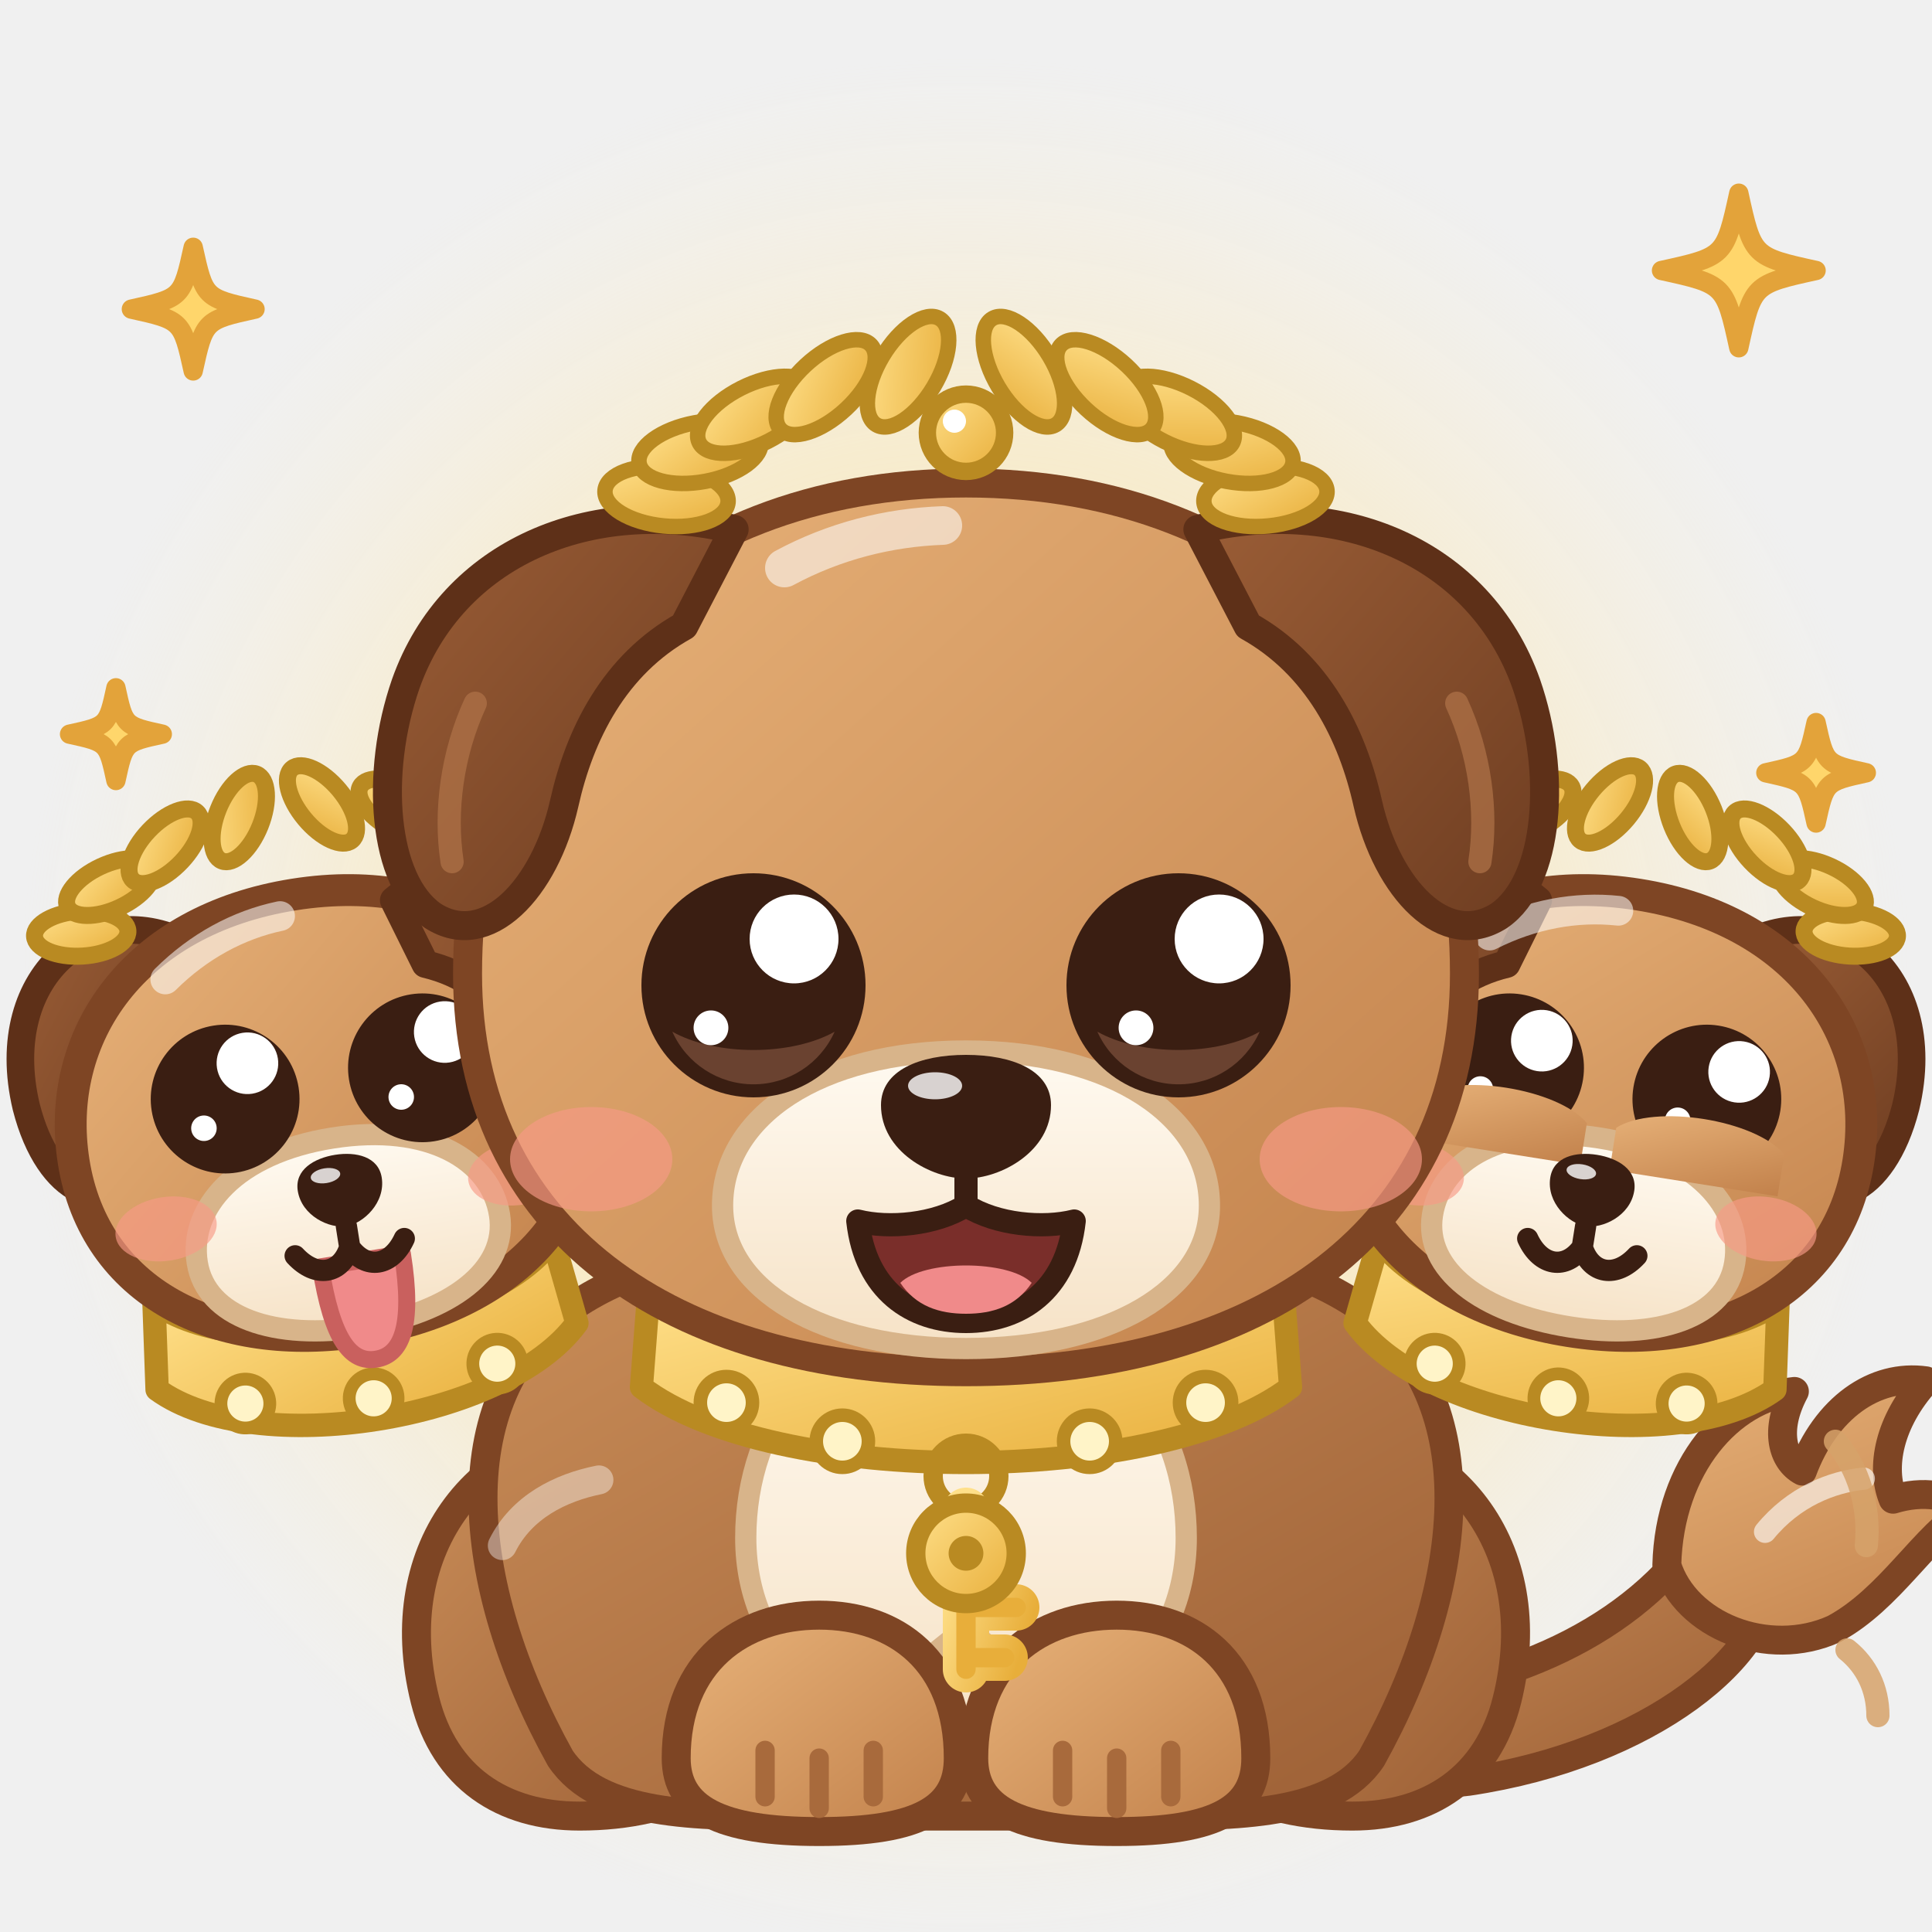
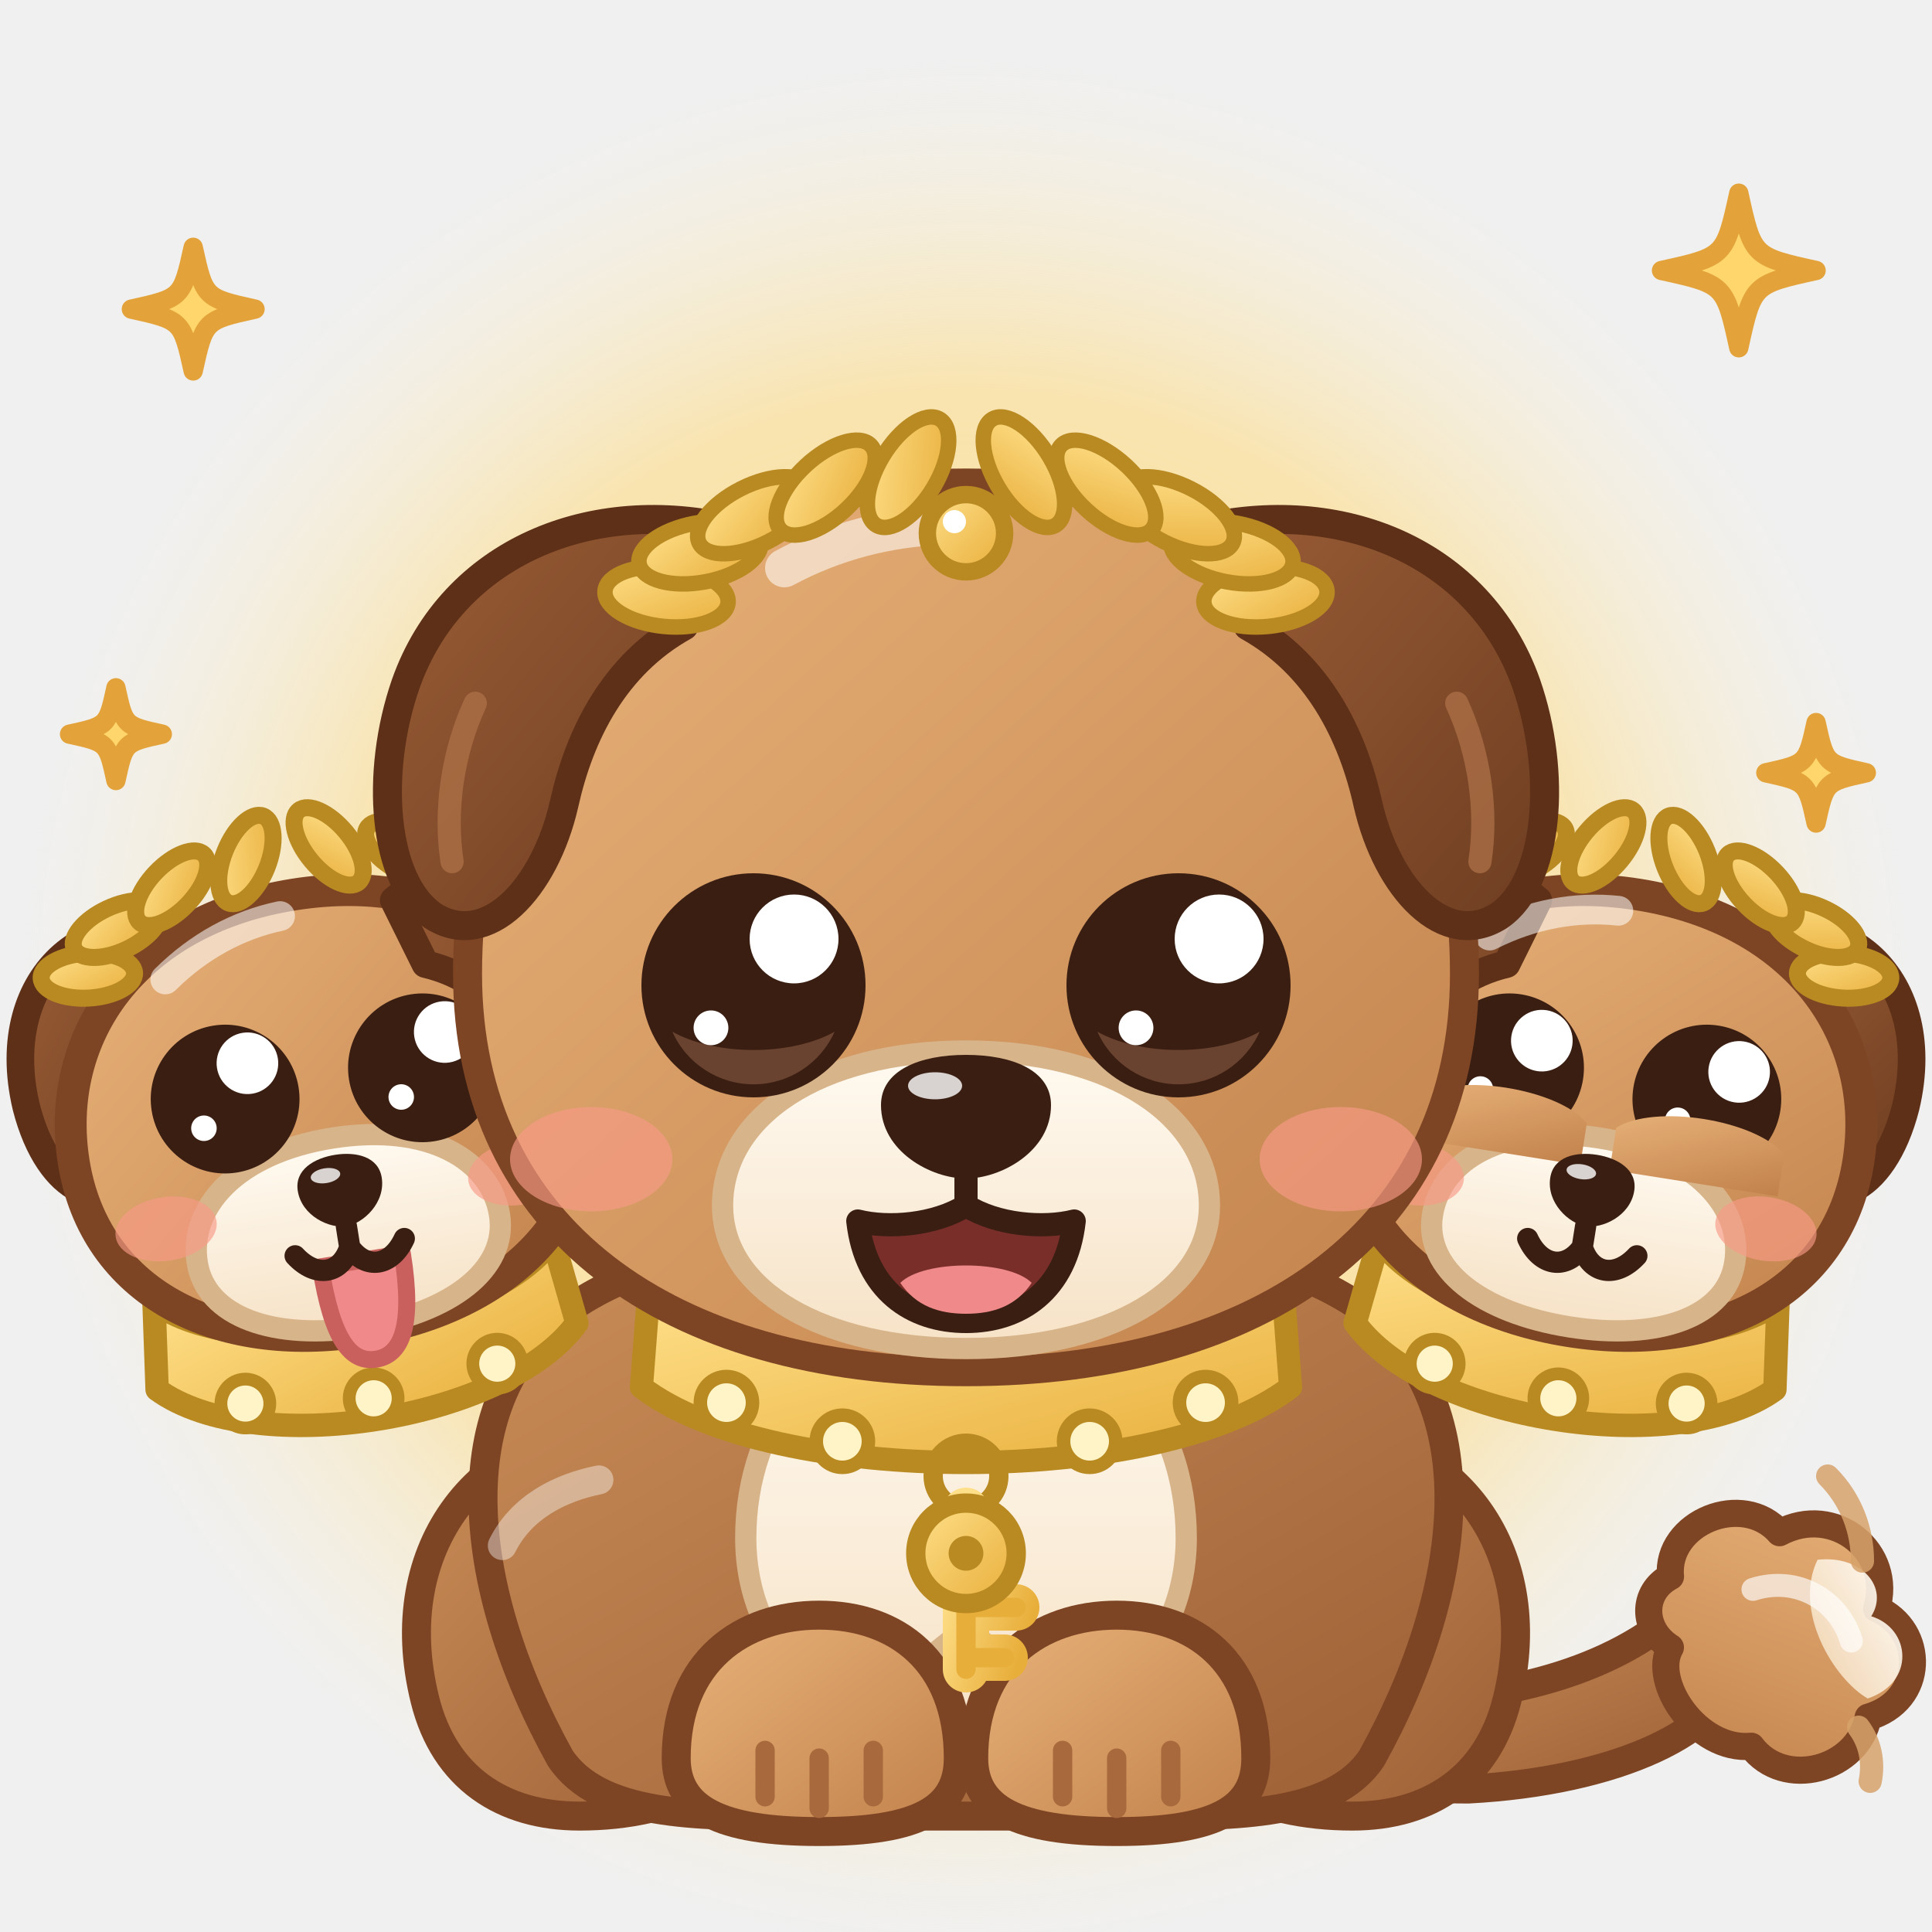
<svg xmlns="http://www.w3.org/2000/svg" viewBox="0 0 100 100" width="480" height="480">
  <defs>
    <linearGradient id="cerby-f5-fur" x1="0" y1="0" x2="1" y2="1">
      <stop offset="0" stop-color="#e8b37a" />
      <stop offset="1" stop-color="#c2814b" />
    </linearGradient>
    <linearGradient id="cerby-f5-body" x1="0" y1="0" x2="1" y2="1">
      <stop offset="0" stop-color="#c98d58" />
      <stop offset="1" stop-color="#9c5f35" />
    </linearGradient>
    <linearGradient id="cerby-f5-ear" x1="0" y1="0" x2="1" y2="1">
      <stop offset="0" stop-color="#9a5d36" />
      <stop offset="1" stop-color="#6e3d21" />
    </linearGradient>
    <linearGradient id="cerby-f5-cream" x1="0" y1="0" x2="0" y2="1">
      <stop offset="0" stop-color="#fffaf1" />
      <stop offset="1" stop-color="#f6e2c6" />
    </linearGradient>
    <linearGradient id="cerby-f5-gold" x1="0" y1="0" x2="1" y2="1">
      <stop offset="0" stop-color="#ffe08a" />
      <stop offset="1" stop-color="#e8ae3a" />
    </linearGradient>
    <radialGradient id="cerby-f5-halo" cx="50" cy="52" r="49" gradientUnits="userSpaceOnUse">
-       <stop offset="0" stop-color="#ffe49a" stop-opacity=".85" />
-       <stop offset=".6" stop-color="#ffe7a8" stop-opacity=".45" />
+       <stop offset="0" stop-color="#ffe49a" stop-opacity=".95" />
+       <stop offset=".65" stop-color="#ffdc85" stop-opacity=".6" />
      <stop offset="1" stop-color="#fff0c8" stop-opacity="0" />
    </radialGradient>
  </defs>
  <circle cx="50" cy="52" r="49" fill="url(#cerby-f5-halo)" />
  <g>
-     <path d="M68 88C76 88 83 85.4 87 80.6C88.6 78.6 91.4 78.8 91.6 81.4C91.8 85.6 85.4 90.8 76 92.2C72.6 92.6 69.4 92.4 68 92Z" fill="url(#cerby-f5-body)" stroke="#7e4524" stroke-width="1.5" stroke-linejoin="round" stroke-linecap="round" />
-     <g transform="translate(90.4 80.6) rotate(28) scale(1.15)">
-       <path d="M-3 2C-5 -2 -4 -6 -1.6 -7.6C-1.6 -5.6 -.6 -4.6 .4 -4.6C0 -7.6 1.2 -10 3.4 -10.8C2.8 -8.4 3.4 -6.4 4.6 -5.4C5.6 -6.4 6.8 -6.8 7.8 -6.6C6.6 -4.6 6.6 -1.4 5 1C3 3.6 -1 4 -3 2Z" fill="url(#cerby-f5-fur)" stroke="#7e4524" stroke-width="1.3" stroke-linejoin="round" stroke-linecap="round" />
-       <path d="M.2 -1.4C.6 -3.4 1.8 -4.8 3 -5.6" stroke="#fff" stroke-width="1" fill="none" stroke-linecap="round" opacity=".6" />
+     <path d="M68 88C75.6 88.4 81.6 87.2 85.6 84.4C87.4 83.2 90 83.8 89.8 86.2C89.4 89.6 83.6 92.2 76 92.6C72.6 92.6 69.4 92.4 68 92Z" fill="url(#cerby-f5-body)" stroke="#7e4524" stroke-width="1.5" stroke-linejoin="round" stroke-linecap="round" />
+     <g transform="translate(90.4 84.4) rotate(62) scale(1.08)">
+       <path d="M-4 2C-6.4 1 -6 -3 -3.4 -3.6C-3.4 -6.6 0 -8 2 -6C4 -7.6 7 -6 6.4 -3.2C8.4 -1.6 7.6 2 5 2.4C4 4.8 0 5.2 -1 3.6C-2.4 4.4 -4 3.6 -4 2Z" fill="url(#cerby-f5-fur)" stroke="#7e4524" stroke-width="1.3" stroke-linejoin="round" stroke-linecap="round" />
+       <path d="M-1.4 -4.6C-.6 -6.6 1.4 -7 2.2 -5.6C3.6 -7 6 -6 5.6 -3.6C4 -2.6 .2 -2.4 -1.4 -4.6Z" fill="url(#cerby-f5-cream)" opacity=".9" />
+       <path d="M-1.6 -1.2C-1.2 -3.4 .8 -4.6 2.8 -4.2" stroke="#fff" stroke-width="1.1" fill="none" stroke-linecap="round" opacity=".65" />
    </g>
-     <path d="M95 74.6C96.2 76 96.8 78 96.6 80M95.6 85.4C96.6 86.2 97.2 87.4 97.2 88.8" stroke="#d6a26a" stroke-width="1.2" fill="none" stroke-linecap="round" opacity=".85" />
+     <path d="M94.6 76.4C95.8 77.6 96.4 79.2 96.4 80.8M96.2 89.4C96.8 90.2 97 91.2 96.8 92.2" stroke="#d6a26a" stroke-width="1.2" fill="none" stroke-linecap="round" opacity=".85" />
    <path d="M22 88C20 80 25 74 32 74 39 74 42 81 40 88 39 92 35 94 30 94 26 94 23 92 22 88Z" fill="url(#cerby-f5-body)" stroke="#7e4524" stroke-width="1.5" stroke-linejoin="round" stroke-linecap="round" />
    <path d="M78 88C80 80 75 74 68 74 61 74 58 81 60 88 61 92 65 94 70 94 74 94 77 92 78 88Z" fill="url(#cerby-f5-body)" stroke="#7e4524" stroke-width="1.5" stroke-linejoin="round" stroke-linecap="round" />
    <path d="M29 91C24 82 23 72 30 67.4 36 63.6 43 65 50 65 57 65 64 63.6 70 67.4 77 72 76 82 71 91 69 94 64 94 59 94H41C36 94 31 94 29 91Z" fill="url(#cerby-f5-body)" stroke="#7e4524" stroke-width="1.5" stroke-linejoin="round" stroke-linecap="round" />
    <path d="M50 68C57.6 68 61.4 73.6 61.4 79.6 61.4 85.8 56.4 90 50 90S38.6 85.8 38.6 79.6C38.6 73.6 42.4 68 50 68Z" fill="url(#cerby-f5-cream)" stroke="#d8b48a" stroke-width="1.1" />
    <path d="M45 84.6l2 2 3-2.4 3 2.4 2-2" fill="none" stroke="#d8b48a" stroke-width="1" stroke-linecap="round" stroke-linejoin="round" />
    <path d="M35 91C35 86 38.4 83.6 42.4 83.6S49.6 86 49.6 91C49.6 93.6 47.6 94.8 42.4 94.8S35 93.6 35 91Z" fill="url(#cerby-f5-fur)" stroke="#7e4524" stroke-width="1.5" stroke-linejoin="round" stroke-linecap="round" />
    <path d="M50.4 91C50.4 86 53.8 83.6 57.8 83.6S65 86 65 91C65 93.6 63 94.8 57.8 94.8S50.4 93.6 50.4 91Z" fill="url(#cerby-f5-fur)" stroke="#7e4524" stroke-width="1.5" stroke-linejoin="round" stroke-linecap="round" />
    <path d="M39.6 93v-2.4M42.4 93.6v-2.6M45.2 93v-2.4M55 93v-2.4M57.8 93.6v-2.6M60.6 93v-2.4" stroke="#a86a3c" stroke-width="1" stroke-linecap="round" />
    <g transform="translate(17 57.6) rotate(-9) scale(1.1)">
      <path d="M-9.5 7.5C-6 11.2 6 11.2 9.5 7.5L10 11.6C6 15.6 -6 15.6 -10 11.6Z" fill="url(#cerby-f5-gold)" stroke="#b98a22" stroke-width="1.1" stroke-linejoin="round" stroke-linecap="round" />
      <circle cx="-6" cy="12.9" r="1.15" fill="#fff4c8" stroke="#b98a22" stroke-width=".6" />
      <circle cx="0" cy="13.6" r="1.15" fill="#fff4c8" stroke="#b98a22" stroke-width=".6" />
      <circle cx="6" cy="12.9" r="1.15" fill="#fff4c8" stroke="#b98a22" stroke-width=".6" />
      <path d="M-5 -8.6C-9 -12 -14.5 -9 -14 -2.5C-13.6 1.8 -11 3.2 -9.4 1C-9 -2.6 -8 -5.6 -5 -6.4Z" fill="url(#cerby-f5-ear)" stroke="#5e3018" stroke-width="1.3" stroke-linejoin="round" stroke-linecap="round" />
      <path d="M0 -10.4C7.6 -10.4 12.2 -5.6 12.2 0.4C12.2 6.6 7 10.4 0 10.4S-12.2 6.6 -12.2 0.4C-12.2 -5.6 -7.6 -10.4 0 -10.4Z" fill="url(#cerby-f5-fur)" stroke="#7e4524" stroke-width="1.5" stroke-linejoin="round" stroke-linecap="round" />
      <path d="M4.6 -9.4C9.6 -12.4 14.4 -9.4 14.2 -2.4C14 2.2 12.2 4 10.6 2.2C10 -1.6 9 -4.8 5.6 -6.2Z" fill="url(#cerby-f5-ear)" stroke="#5e3018" stroke-width="1.3" stroke-linejoin="round" stroke-linecap="round" />
      <path d="M0 1.2C4.6 1.2 7.2 3.4 7.2 6C7.2 8.6 4.2 10.2 0 10.2S-7.2 8.6 -7.2 6C-7.2 3.4 -4.6 1.2 0 1.2Z" fill="url(#cerby-f5-cream)" stroke="#d8b48a" stroke-width="1" />
      <circle cx="-4.7" cy="-1.4" r="3.5" fill="#3a1e12" />
      <circle cx="-3.4" cy="-2.9" r="1.45" fill="#fff" />
      <circle cx="-5.9" cy="-0.2" r=".6" fill="#fff" />
      <circle cx="4.7" cy="-1.4" r="3.5" fill="#3a1e12" />
      <circle cx="6" cy="-2.9" r="1.45" fill="#fff" />
      <circle cx="3.5" cy="-0.2" r=".6" fill="#fff" />
      <ellipse cx="-8.4" cy="4.2" rx="2.4" ry="1.5" fill="#f79a86" opacity=".65" />
      <ellipse cx="8.4" cy="4.2" rx="2.4" ry="1.5" fill="#f79a86" opacity=".65" />
      <path d="M-2 3.4C-2 2.4 -1 2 0 2S2 2.4 2 3.4C2 4.6 0.8 5.4 0 5.4S-2 4.6 -2 3.4Z" fill="#3a1e12" />
      <ellipse cx="-.6" cy="2.9" rx=".7" ry=".35" fill="#fff" opacity=".8" />
      <path d="M-1.5 7.1C-1.5 10.6 -0.8 11.8 0.4 11.8S2.4 10.6 2.4 7.1Z" fill="#f08a8a" stroke="#c9605e" stroke-width=".8" stroke-linejoin="round" />
      <path d="M0 5.4v.9M-2.6 6.4c.8 1.2 2 1.2 2.6 0 .6 1.2 1.8 1.2 2.6 0" fill="none" stroke="#3a1e12" stroke-width="1" stroke-linecap="round" />
      <path d="M-6.6 -7.4c1.8-1.3 3.8-2 5.8-2.1" stroke="#fff" stroke-width="1.4" fill="none" stroke-linecap="round" opacity=".55" />
-       <ellipse cx="-10.17" cy="-10.15" rx="2.2" ry="1.06" fill="url(#cerby-f5-gold)" stroke="#b98a22" stroke-width=".8" transform="rotate(5.6 -10.17 -10.15)" />
-       <ellipse cx="-8.49" cy="-12.1" rx="2.2" ry="1.06" fill="url(#cerby-f5-gold)" stroke="#b98a22" stroke-width=".8" transform="rotate(-16 -8.49 -12.1)" />
-       <ellipse cx="-5.63" cy="-13.59" rx="2.2" ry="1.06" fill="url(#cerby-f5-gold)" stroke="#b98a22" stroke-width=".8" transform="rotate(-37.6 -5.63 -13.59)" />
-       <ellipse cx="-1.97" cy="-14.38" rx="2.2" ry="1.06" fill="url(#cerby-f5-gold)" stroke="#b98a22" stroke-width=".8" transform="rotate(-59.2 -1.97 -14.38)" />
-       <ellipse cx="10.17" cy="-10.15" rx="2.2" ry="1.06" fill="url(#cerby-f5-gold)" stroke="#b98a22" stroke-width=".8" transform="rotate(-5.6 10.17 -10.15)" />
-       <ellipse cx="8.49" cy="-12.1" rx="2.2" ry="1.06" fill="url(#cerby-f5-gold)" stroke="#b98a22" stroke-width=".8" transform="rotate(16 8.49 -12.1)" />
-       <ellipse cx="5.63" cy="-13.59" rx="2.2" ry="1.06" fill="url(#cerby-f5-gold)" stroke="#b98a22" stroke-width=".8" transform="rotate(37.6 5.63 -13.59)" />
-       <ellipse cx="1.97" cy="-14.38" rx="2.2" ry="1.06" fill="url(#cerby-f5-gold)" stroke="#b98a22" stroke-width=".8" transform="rotate(59.2 1.97 -14.38)" />
+       <ellipse cx="-10.17" cy="-8.15" rx="2.2" ry="1.06" fill="url(#cerby-f5-gold)" stroke="#b98a22" stroke-width=".8" transform="rotate(5.6 -10.17 -8.15)" />
+       <ellipse cx="-8.49" cy="-10.1" rx="2.2" ry="1.06" fill="url(#cerby-f5-gold)" stroke="#b98a22" stroke-width=".8" transform="rotate(-16 -8.49 -10.1)" />
+       <ellipse cx="-5.63" cy="-11.59" rx="2.2" ry="1.06" fill="url(#cerby-f5-gold)" stroke="#b98a22" stroke-width=".8" transform="rotate(-37.6 -5.63 -11.59)" />
+       <ellipse cx="-1.97" cy="-12.38" rx="2.2" ry="1.06" fill="url(#cerby-f5-gold)" stroke="#b98a22" stroke-width=".8" transform="rotate(-59.2 -1.97 -12.38)" />
+       <ellipse cx="10.17" cy="-8.15" rx="2.2" ry="1.06" fill="url(#cerby-f5-gold)" stroke="#b98a22" stroke-width=".8" transform="rotate(-5.6 10.17 -8.15)" />
+       <ellipse cx="8.49" cy="-10.1" rx="2.2" ry="1.06" fill="url(#cerby-f5-gold)" stroke="#b98a22" stroke-width=".8" transform="rotate(16 8.49 -10.1)" />
+       <ellipse cx="5.63" cy="-11.59" rx="2.2" ry="1.06" fill="url(#cerby-f5-gold)" stroke="#b98a22" stroke-width=".8" transform="rotate(37.6 5.63 -11.59)" />
+       <ellipse cx="1.97" cy="-12.38" rx="2.2" ry="1.06" fill="url(#cerby-f5-gold)" stroke="#b98a22" stroke-width=".8" transform="rotate(59.2 1.97 -12.38)" />
    </g>
    <g transform="translate(83 57.6) rotate(9) scale(1.1)">
      <path d="M-9.5 7.5C-6 11.2 6 11.2 9.5 7.5L10 11.6C6 15.6 -6 15.6 -10 11.6Z" fill="url(#cerby-f5-gold)" stroke="#b98a22" stroke-width="1.1" stroke-linejoin="round" stroke-linecap="round" />
      <circle cx="-6" cy="12.9" r="1.15" fill="#fff4c8" stroke="#b98a22" stroke-width=".6" />
      <circle cx="0" cy="13.6" r="1.15" fill="#fff4c8" stroke="#b98a22" stroke-width=".6" />
      <circle cx="6" cy="12.9" r="1.15" fill="#fff4c8" stroke="#b98a22" stroke-width=".6" />
      <path d="M5 -8.6C9 -12 14.5 -9 14 -2.5C13.6 1.8 11 3.2 9.4 1C9 -2.6 8 -5.6 5 -6.4Z" fill="url(#cerby-f5-ear)" stroke="#5e3018" stroke-width="1.3" stroke-linejoin="round" stroke-linecap="round" />
      <path d="M0 -10.4C7.6 -10.4 12.2 -5.6 12.2 0.4C12.2 6.6 7 10.4 0 10.4S-12.2 6.6 -12.2 0.4C-12.2 -5.6 -7.6 -10.4 0 -10.4Z" fill="url(#cerby-f5-fur)" stroke="#7e4524" stroke-width="1.5" stroke-linejoin="round" stroke-linecap="round" />
      <path d="M-4.6 -9.4C-9.6 -12.4 -14.4 -9.4 -14.2 -2.4C-14 2.2 -12.2 4 -10.6 2.2C-10 -1.6 -9 -4.8 -5.6 -6.2Z" fill="url(#cerby-f5-ear)" stroke="#5e3018" stroke-width="1.3" stroke-linejoin="round" stroke-linecap="round" />
      <path d="M0 1.2C4.6 1.2 7.2 3.4 7.2 6C7.2 8.6 4.2 10.2 0 10.2S-7.2 8.6 -7.2 6C-7.2 3.4 -4.6 1.2 0 1.2Z" fill="url(#cerby-f5-cream)" stroke="#d8b48a" stroke-width="1" />
      <circle cx="-4.7" cy="-1.4" r="3.5" fill="#3a1e12" />
      <circle cx="-3.4" cy="-2.9" r="1.45" fill="#fff" />
      <circle cx="-5.9" cy="-0.2" r=".6" fill="#fff" />
      <path d="M-8.7 0.6C-7.1 -0.8 -2.3 -0.8 -0.7 0.6L-0.7 2.6L-8.7 2.6Z" fill="url(#cerby-f5-fur)" />
      <circle cx="4.7" cy="-1.4" r="3.5" fill="#3a1e12" />
      <circle cx="6" cy="-2.9" r="1.45" fill="#fff" />
      <circle cx="3.5" cy="-0.2" r=".6" fill="#fff" />
      <path d="M0.7 0.6C2.3 -0.8 7.1 -0.8 8.7 0.6L8.7 2.6L0.7 2.6Z" fill="url(#cerby-f5-fur)" />
      <ellipse cx="-8.4" cy="4.2" rx="2.4" ry="1.5" fill="#f79a86" opacity=".65" />
      <ellipse cx="8.4" cy="4.2" rx="2.4" ry="1.5" fill="#f79a86" opacity=".65" />
      <path d="M-2 3.4C-2 2.4 -1 2 0 2S2 2.4 2 3.4C2 4.6 0.8 5.4 0 5.4S-2 4.6 -2 3.4Z" fill="#3a1e12" />
      <ellipse cx="-.6" cy="2.9" rx=".7" ry=".35" fill="#fff" opacity=".8" />
      <path d="M0 5.4v.9M-2.6 6.4c.8 1.2 2 1.2 2.6 0 .6 1.2 1.8 1.2 2.6 0" fill="none" stroke="#3a1e12" stroke-width="1" stroke-linecap="round" />
      <path d="M-6.6 -7.4c1.8-1.3 3.8-2 5.8-2.1" stroke="#fff" stroke-width="1.4" fill="none" stroke-linecap="round" opacity=".55" />
-       <ellipse cx="-10.17" cy="-10.15" rx="2.2" ry="1.06" fill="url(#cerby-f5-gold)" stroke="#b98a22" stroke-width=".8" transform="rotate(5.6 -10.17 -10.15)" />
-       <ellipse cx="-8.49" cy="-12.1" rx="2.2" ry="1.06" fill="url(#cerby-f5-gold)" stroke="#b98a22" stroke-width=".8" transform="rotate(-16 -8.49 -12.1)" />
-       <ellipse cx="-5.63" cy="-13.59" rx="2.2" ry="1.06" fill="url(#cerby-f5-gold)" stroke="#b98a22" stroke-width=".8" transform="rotate(-37.6 -5.63 -13.59)" />
-       <ellipse cx="-1.97" cy="-14.38" rx="2.2" ry="1.06" fill="url(#cerby-f5-gold)" stroke="#b98a22" stroke-width=".8" transform="rotate(-59.2 -1.97 -14.38)" />
-       <ellipse cx="10.17" cy="-10.15" rx="2.2" ry="1.06" fill="url(#cerby-f5-gold)" stroke="#b98a22" stroke-width=".8" transform="rotate(-5.6 10.17 -10.15)" />
-       <ellipse cx="8.49" cy="-12.1" rx="2.2" ry="1.06" fill="url(#cerby-f5-gold)" stroke="#b98a22" stroke-width=".8" transform="rotate(16 8.49 -12.1)" />
-       <ellipse cx="5.63" cy="-13.59" rx="2.2" ry="1.06" fill="url(#cerby-f5-gold)" stroke="#b98a22" stroke-width=".8" transform="rotate(37.6 5.63 -13.59)" />
-       <ellipse cx="1.97" cy="-14.38" rx="2.2" ry="1.06" fill="url(#cerby-f5-gold)" stroke="#b98a22" stroke-width=".8" transform="rotate(59.2 1.97 -14.38)" />
+       <ellipse cx="-10.17" cy="-8.15" rx="2.2" ry="1.06" fill="url(#cerby-f5-gold)" stroke="#b98a22" stroke-width=".8" transform="rotate(5.6 -10.17 -8.15)" />
+       <ellipse cx="-8.49" cy="-10.1" rx="2.2" ry="1.06" fill="url(#cerby-f5-gold)" stroke="#b98a22" stroke-width=".8" transform="rotate(-16 -8.49 -10.1)" />
+       <ellipse cx="-5.63" cy="-11.59" rx="2.2" ry="1.06" fill="url(#cerby-f5-gold)" stroke="#b98a22" stroke-width=".8" transform="rotate(-37.6 -5.63 -11.59)" />
+       <ellipse cx="-1.97" cy="-12.38" rx="2.2" ry="1.06" fill="url(#cerby-f5-gold)" stroke="#b98a22" stroke-width=".8" transform="rotate(-59.2 -1.97 -12.38)" />
+       <ellipse cx="10.17" cy="-8.15" rx="2.2" ry="1.06" fill="url(#cerby-f5-gold)" stroke="#b98a22" stroke-width=".8" transform="rotate(-5.6 10.17 -8.15)" />
+       <ellipse cx="8.49" cy="-10.1" rx="2.2" ry="1.06" fill="url(#cerby-f5-gold)" stroke="#b98a22" stroke-width=".8" transform="rotate(16 8.49 -10.1)" />
+       <ellipse cx="5.63" cy="-11.59" rx="2.2" ry="1.06" fill="url(#cerby-f5-gold)" stroke="#b98a22" stroke-width=".8" transform="rotate(37.6 5.63 -11.59)" />
+       <ellipse cx="1.97" cy="-12.38" rx="2.2" ry="1.06" fill="url(#cerby-f5-gold)" stroke="#b98a22" stroke-width=".8" transform="rotate(59.2 1.97 -12.38)" />
    </g>
    <path d="M33.6 66.6C40 71.4 60 71.4 66.4 66.6L66.8 71.8C60 77 40 77 33.2 71.8Z" fill="url(#cerby-f5-gold)" stroke="#b98a22" stroke-width="1.2" stroke-linejoin="round" stroke-linecap="round" />
    <circle cx="37.6" cy="72.6" r="1.35" fill="#fff4c8" stroke="#b98a22" stroke-width=".7" />
    <circle cx="43.6" cy="74.6" r="1.35" fill="#fff4c8" stroke="#b98a22" stroke-width=".7" />
    <circle cx="56.4" cy="74.6" r="1.35" fill="#fff4c8" stroke="#b98a22" stroke-width=".7" />
    <circle cx="62.4" cy="72.6" r="1.35" fill="#fff4c8" stroke="#b98a22" stroke-width=".7" />
    <circle cx="50" cy="76.4" r="1.7" fill="none" stroke="#b98a22" stroke-width="1" />
    <path d="M50 78.2V86.4M50 83.2h2.6M50 85.8h2" stroke="url(#cerby-f5-gold)" stroke-width="2.4" stroke-linecap="round" />
    <path d="M50 78.2V86.4M50 83.2h2.6M50 85.8h2" stroke="#e8ae3a" stroke-width="1" stroke-linecap="round" />
    <circle cx="50" cy="80.4" r="2.6" fill="url(#cerby-f5-gold)" stroke="#b98a22" stroke-width="1" />
    <circle cx="50" cy="80.4" r=".9" fill="#b98a22" />
    <path d="M50 25C65.8 25 75.8 35.6 75.8 50.4 75.8 63.6 65.4 71 50 71S24.2 63.6 24.2 50.4C24.2 35.6 34.2 25 50 25Z" fill="url(#cerby-f5-fur)" stroke="#7e4524" stroke-width="1.5" stroke-linejoin="round" stroke-linecap="round" />
    <path d="M38 27.4C30.6 25.6 23.4 28.6 21 35.4 19.4 40 19.8 45.6 22.4 47.4 25.2 49.2 28.2 46 29.2 41.6 30 38 31.8 34.4 35.4 32.4Z" fill="url(#cerby-f5-ear)" stroke="#5e3018" stroke-width="1.5" stroke-linejoin="round" stroke-linecap="round" />
    <path d="M62 27.4C69.4 25.6 76.6 28.6 79 35.4 80.6 40 80.2 45.6 77.6 47.4 74.8 49.2 71.8 46 70.8 41.6 70 38 68.2 34.4 64.6 32.4Z" fill="url(#cerby-f5-ear)" stroke="#5e3018" stroke-width="1.5" stroke-linejoin="round" stroke-linecap="round" />
    <path d="M24.6 36.4C23.4 39 23 42 23.4 44.6M75.4 36.4C76.6 39 77 42 76.6 44.6" stroke="#b07448" stroke-width="1.2" fill="none" stroke-linecap="round" opacity=".7" />
    <path d="M50 54.4C57.6 54.4 62.6 57.8 62.6 62.4 62.6 66.8 57.4 69.8 50 69.8S37.4 66.8 37.4 62.4C37.4 57.8 42.4 54.4 50 54.4Z" fill="url(#cerby-f5-cream)" stroke="#d8b48a" stroke-width="1.1" />
    <circle cx="39" cy="51" r="5.8" fill="#3a1e12" />
    <path d="M34.8 53.4A4.6 4.6 0 0 0 43.2 53.4 5.6 2.8 0 0 1 34.8 53.4Z" fill="#8a5a44" opacity=".6" />
    <circle cx="41.1" cy="48.6" r="2.3" fill="#fff" />
    <circle cx="36.8" cy="53.2" r=".9" fill="#fff" />
    <circle cx="61" cy="51" r="5.8" fill="#3a1e12" />
    <path d="M56.8 53.4A4.6 4.6 0 0 0 65.2 53.4 5.6 2.8 0 0 1 56.8 53.4Z" fill="#8a5a44" opacity=".6" />
    <circle cx="63.1" cy="48.6" r="2.3" fill="#fff" />
    <circle cx="58.8" cy="53.2" r=".9" fill="#fff" />
    <ellipse cx="30.6" cy="60" rx="4.2" ry="2.7" fill="#f79a86" opacity=".65" />
    <ellipse cx="69.4" cy="60" rx="4.2" ry="2.7" fill="#f79a86" opacity=".65" />
    <path d="M45.6 57.2C45.6 55.4 47.6 54.6 50 54.6S54.4 55.4 54.4 57.2C54.4 59.6 51.8 61 50 61S45.6 59.6 45.6 57.2Z" fill="#3a1e12" />
    <ellipse cx="48.4" cy="56.2" rx="1.4" ry=".7" fill="#fff" opacity=".8" />
    <path d="M50 61v1.4M44.4 63.2C46 63.6 48.4 63.4 50 62.4 51.6 63.4 54 63.6 55.6 63.2 55.2 66.8 52.8 68.4 50 68.4S44.8 66.8 44.4 63.2Z" fill="#7a2e2a" stroke="#3a1e12" stroke-width="1.2" stroke-linejoin="round" stroke-linecap="round" />
    <path d="M46.6 66.4C47.8 65.2 52.2 65.2 53.4 66.4 52.6 67.6 51.4 68 50 68S47.4 67.6 46.6 66.4Z" fill="#f08a8a" />
    <path d="M40.6 29.4c2.6-1.4 5.4-2.1 8.2-2.2" stroke="#fff" stroke-width="2" fill="none" stroke-linecap="round" opacity=".55" />
    <path d="M26 80c1-2 3-3 5-3.4" stroke="#fff" stroke-width="1.5" fill="none" stroke-linecap="round" opacity=".4" />
-     <g transform="translate(50 33)">
+     <g transform="translate(50 38.2)">
      <ellipse cx="-15.5" cy="-7.31" rx="3.2" ry="1.54" fill="url(#cerby-f5-gold)" stroke="#b98a22" stroke-width=".8" transform="rotate(5.6 -15.5 -7.31)" />
      <ellipse cx="-13.77" cy="-9.6" rx="3.2" ry="1.54" fill="url(#cerby-f5-gold)" stroke="#b98a22" stroke-width=".8" transform="rotate(-10.6 -13.77 -9.6)" />
      <ellipse cx="-10.95" cy="-11.53" rx="3.2" ry="1.54" fill="url(#cerby-f5-gold)" stroke="#b98a22" stroke-width=".8" transform="rotate(-26.8 -10.95 -11.53)" />
      <ellipse cx="-7.26" cy="-12.96" rx="3.2" ry="1.54" fill="url(#cerby-f5-gold)" stroke="#b98a22" stroke-width=".8" transform="rotate(-43 -7.26 -12.96)" />
      <ellipse cx="-3" cy="-13.76" rx="3.2" ry="1.54" fill="url(#cerby-f5-gold)" stroke="#b98a22" stroke-width=".8" transform="rotate(-59.2 -3 -13.76)" />
      <ellipse cx="15.5" cy="-7.31" rx="3.2" ry="1.54" fill="url(#cerby-f5-gold)" stroke="#b98a22" stroke-width=".8" transform="rotate(-5.6 15.5 -7.31)" />
      <ellipse cx="13.77" cy="-9.6" rx="3.2" ry="1.54" fill="url(#cerby-f5-gold)" stroke="#b98a22" stroke-width=".8" transform="rotate(10.6 13.77 -9.6)" />
      <ellipse cx="10.95" cy="-11.53" rx="3.2" ry="1.54" fill="url(#cerby-f5-gold)" stroke="#b98a22" stroke-width=".8" transform="rotate(26.8 10.95 -11.53)" />
      <ellipse cx="7.26" cy="-12.96" rx="3.2" ry="1.54" fill="url(#cerby-f5-gold)" stroke="#b98a22" stroke-width=".8" transform="rotate(43 7.26 -12.96)" />
      <ellipse cx="3" cy="-13.76" rx="3.2" ry="1.54" fill="url(#cerby-f5-gold)" stroke="#b98a22" stroke-width=".8" transform="rotate(59.2 3 -13.76)" />
      <circle cx="0" cy="-10.6" r="2" fill="url(#cerby-f5-gold)" stroke="#b98a22" stroke-width=".9" />
      <circle cx="-.6" cy="-11.2" r=".6" fill="#fff" />
    </g>
  </g>
  <path d="M90 10C90.72 13.28 90.72 13.28 94 14C90.72 14.72 90.72 14.72 90 18C89.28 14.72 89.28 14.72 86 14C89.28 13.28 89.28 13.28 90 10Z" fill="#ffd66b" stroke="#e3a33a" stroke-width="1" stroke-linejoin="round" />
  <path d="M10 12.8C10.58 15.42 10.58 15.42 13.2 16C10.58 16.58 10.58 16.58 10 19.2C9.42 16.58 9.42 16.58 6.8 16C9.42 15.42 9.42 15.42 10 12.8Z" fill="#ffd66b" stroke="#e3a33a" stroke-width="1" stroke-linejoin="round" />
  <path d="M94 37.4C94.47 39.53 94.47 39.53 96.6 40C94.47 40.47 94.47 40.47 94 42.6C93.53 40.47 93.53 40.47 91.4 40C93.53 39.53 93.53 39.53 94 37.4Z" fill="#ffd66b" stroke="#e3a33a" stroke-width="1" stroke-linejoin="round" />
  <path d="M6 35.6C6.43 37.57 6.43 37.57 8.4 38C6.43 38.43 6.43 38.43 6 40.4C5.57 38.43 5.57 38.43 3.6 38C5.57 37.57 5.57 37.57 6 35.6Z" fill="#ffd66b" stroke="#e3a33a" stroke-width="1" stroke-linejoin="round" />
</svg>
